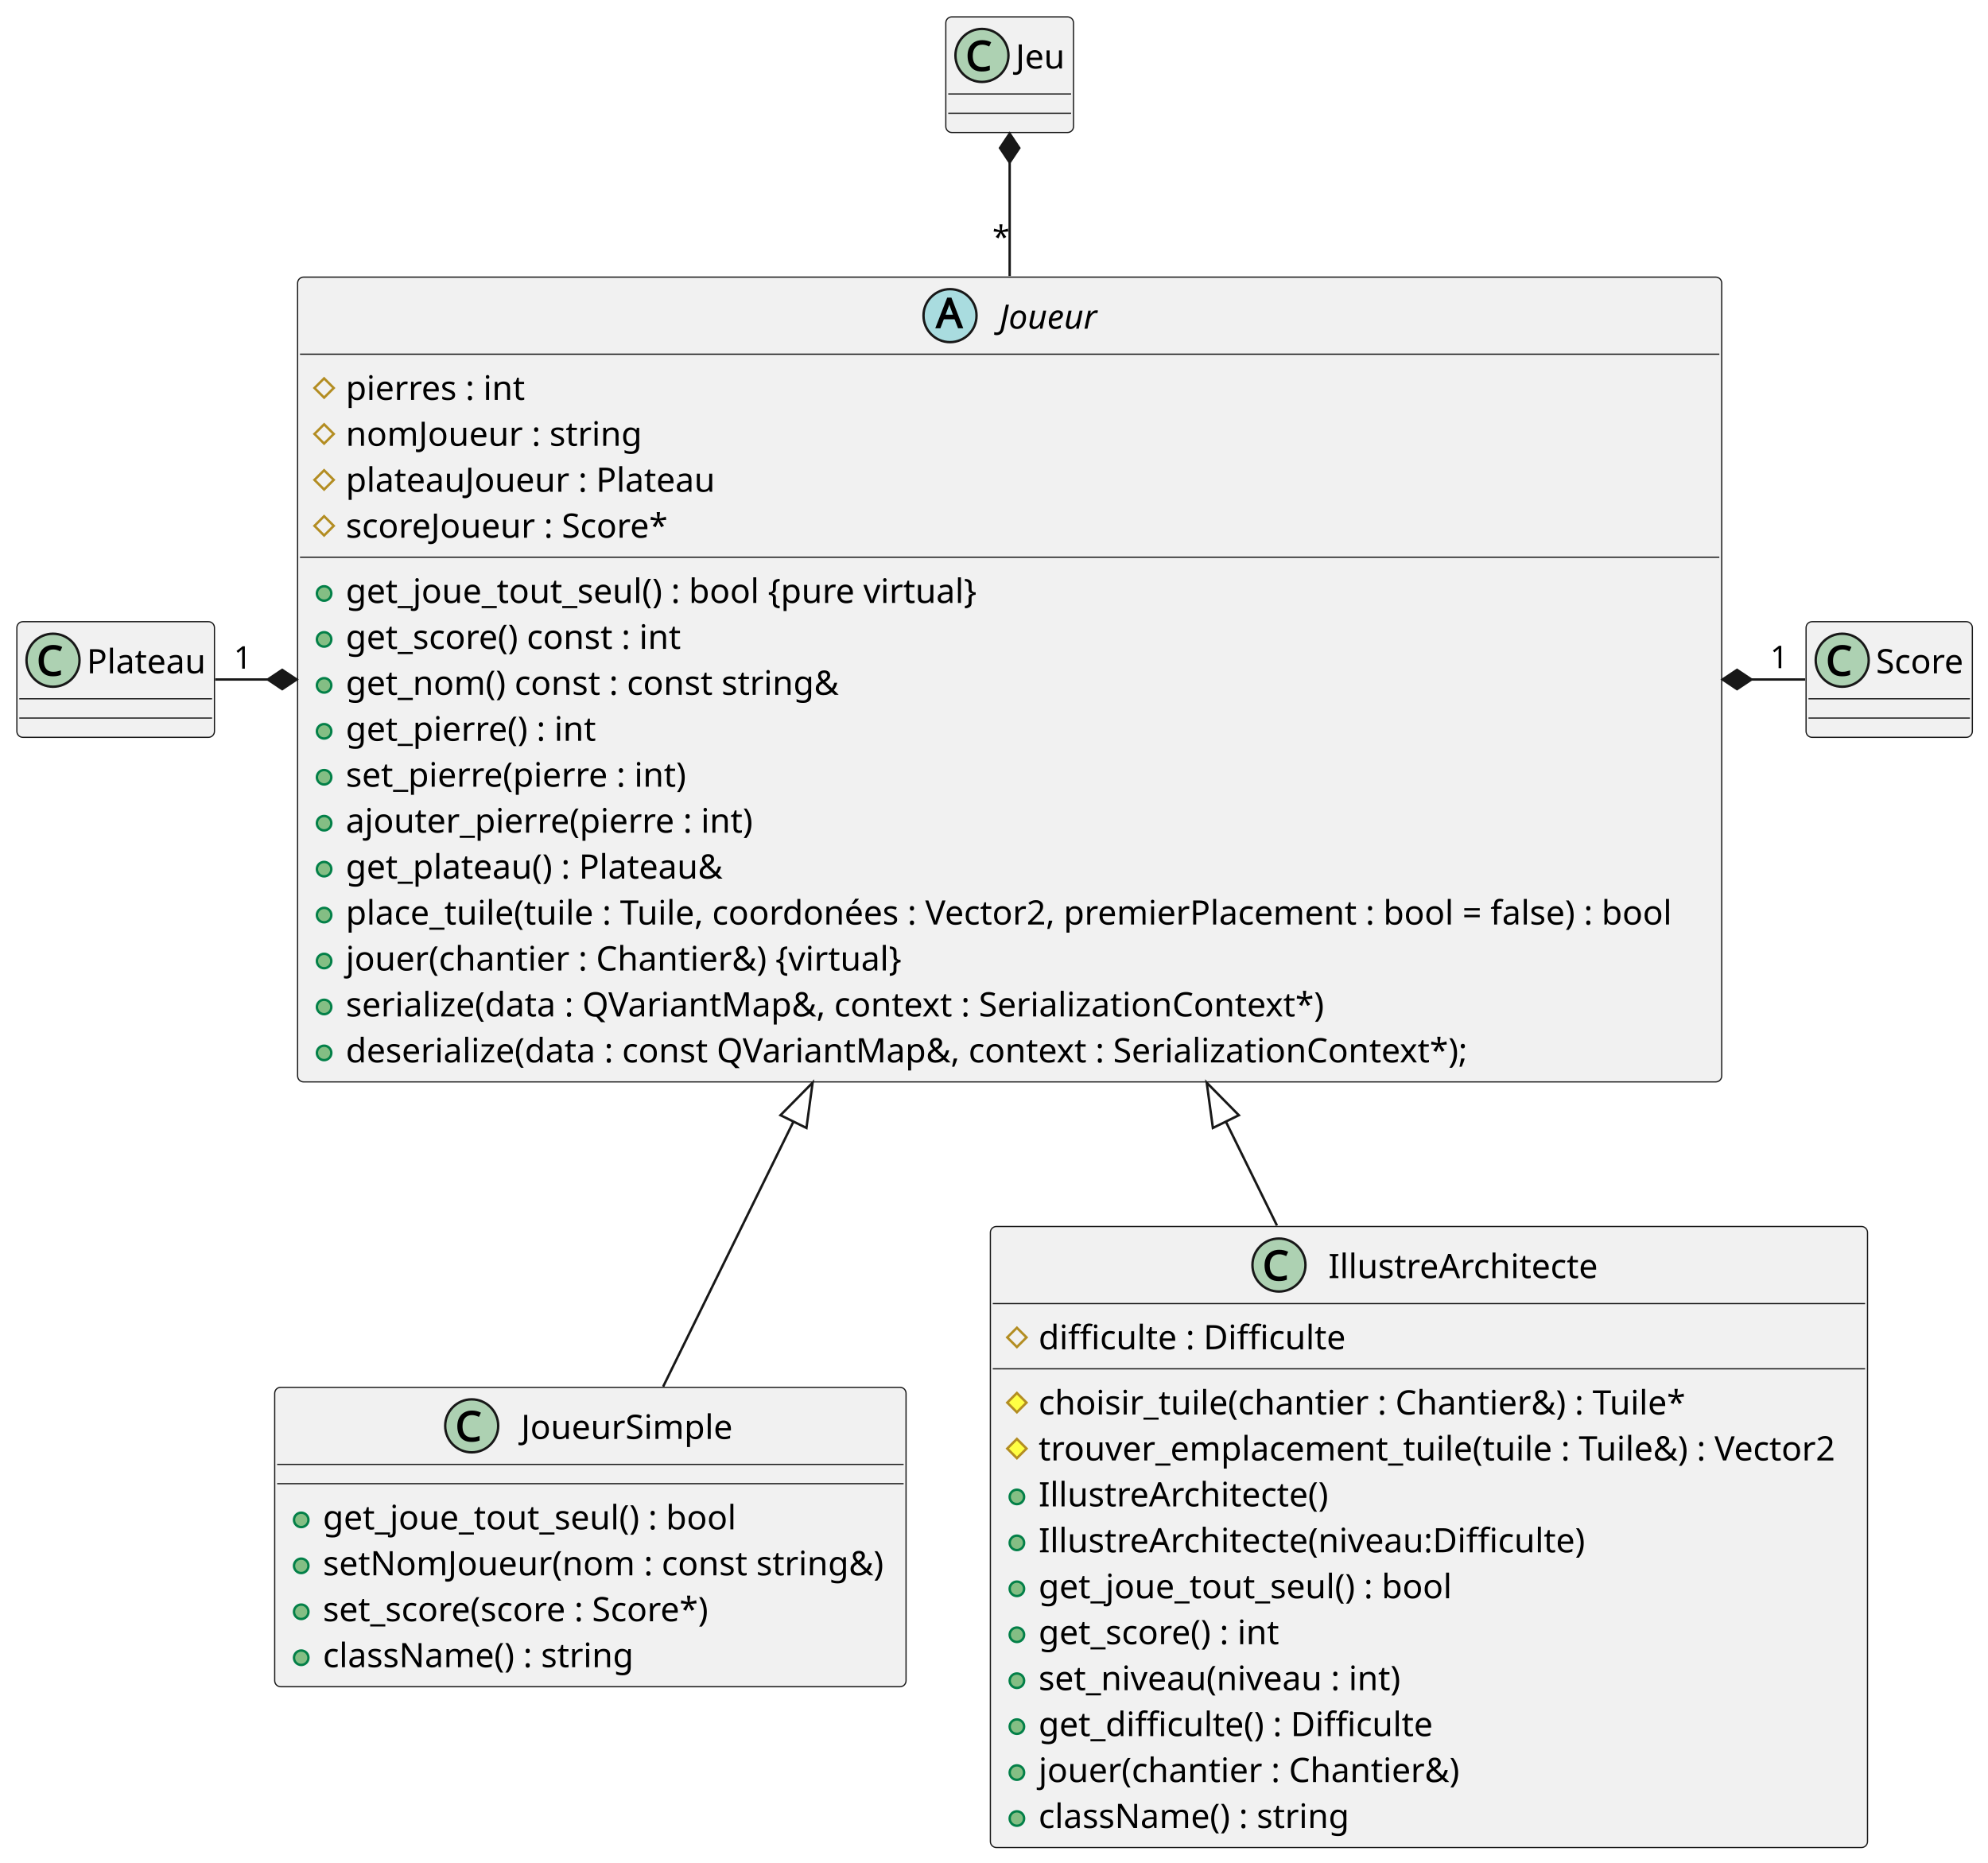
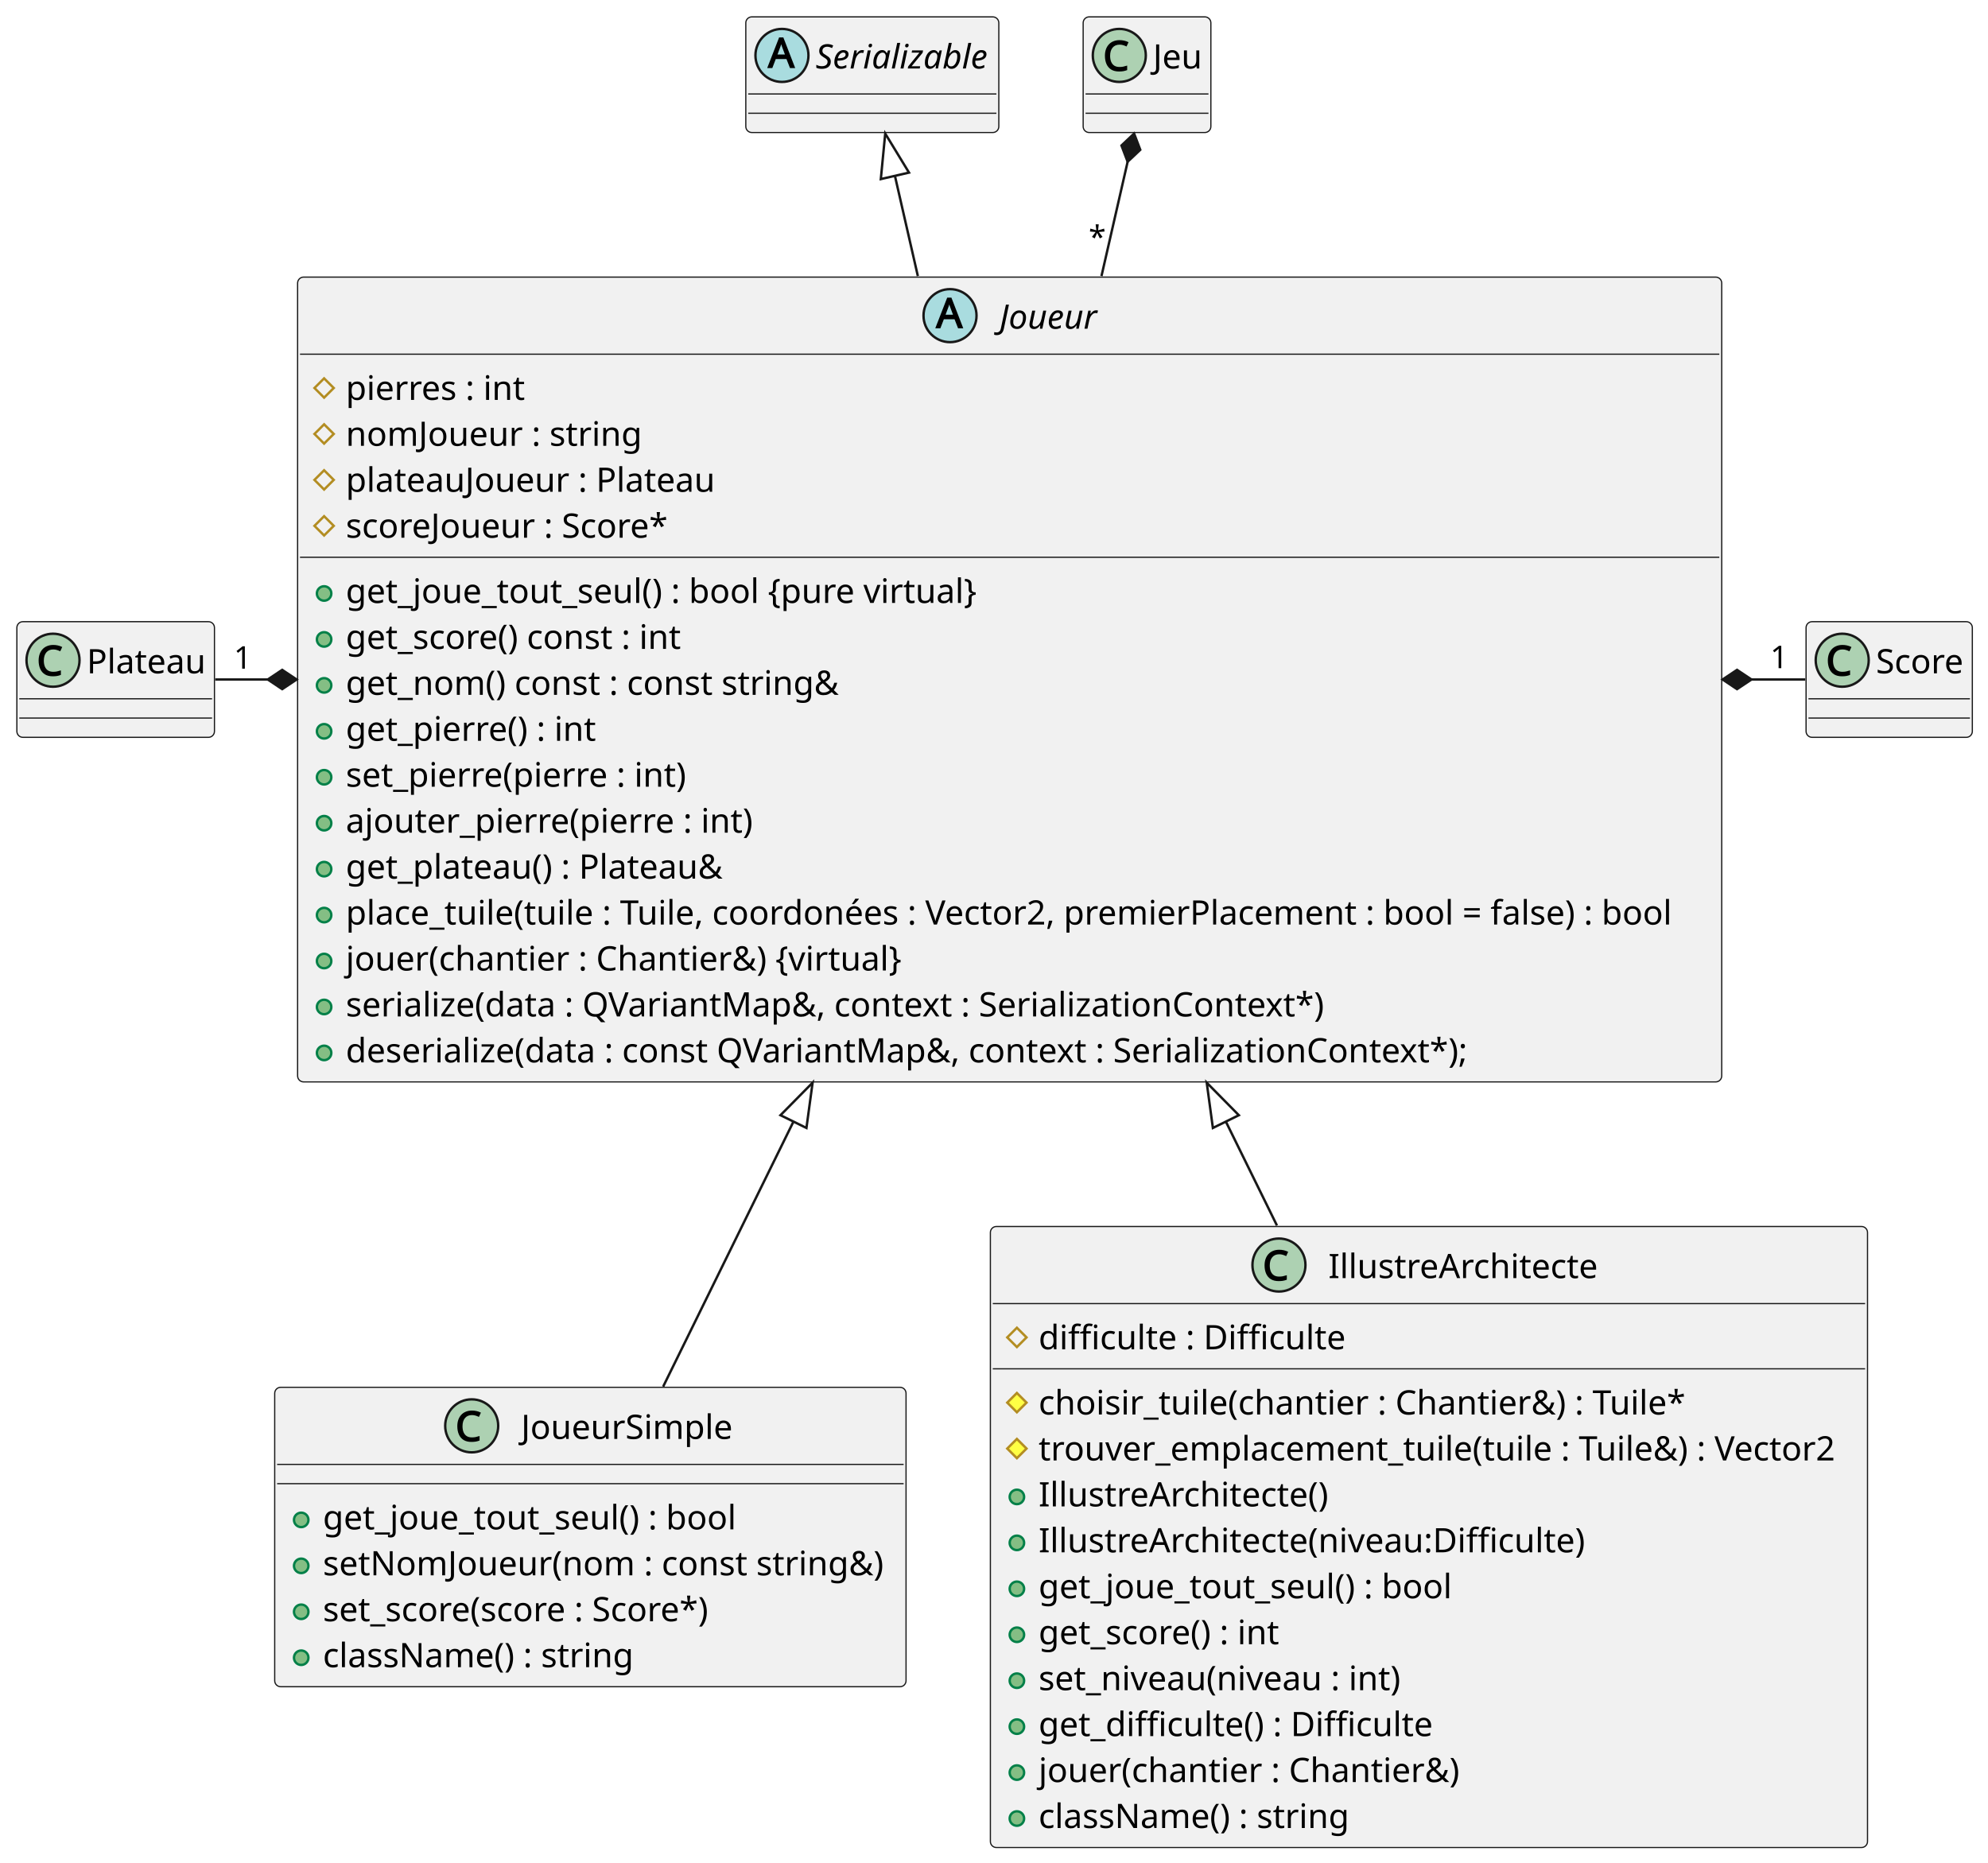
<svg xmlns="http://www.w3.org/2000/svg" contentStyleType="text/css" height="773px" preserveAspectRatio="none" style="width:825px;height:773px;background:#FFFFFF;" version="1.1" viewBox="0 0 825 773" width="825px" zoomAndPan="magnify">
  <defs />
  <g>
+     <g id="elem_Serializable">
+       <rect codeLine="2" fill="#F1F1F1" height="48" id="Serializable" rx="2.5" ry="2.5" style="stroke:#181818;stroke-width:0.5;" width="105" x="309.5" y="7" />
+       <ellipse cx="324.5" cy="23" fill="#A9DCDF" rx="11" ry="11" style="stroke:#181818;stroke-width:1.0;" />
+       <path d="M327.844,28.25 L326.375,24.5 L321.938,24.5 L320.5,28.25 L318.375,28.25 L323.328,15.531 L325.078,15.531 L330,28.25 L327.844,28.25 Z M324.5,19.297 Q324.453,19.141 324.328,18.781 Q324.203,18.422 324.094,18.047 Q323.984,17.656 324.188,17.594 Q324.344,17.781 324.25,18.141 Q324.156,18.484 324.062,18.781 Q323.969,19.062 323.891,19.297 L322.656,22.609 L325.734,22.609 L324.5,19.297 Z " fill="#000000" />
+       <text fill="#000000" font-family="sans-serif" font-size="14" font-style="italic" lengthAdjust="spacing" textLength="73" x="338.5" y="28.432">Serializable</text>
+       <line style="stroke:#181818;stroke-width:0.5;" x1="310.5" x2="413.5" y1="39" y2="39" />
+       <line style="stroke:#181818;stroke-width:0.5;" x1="310.5" x2="413.5" y1="47" y2="47" />
+     </g>
    <g id="elem_Joueur">
-       <rect codeLine="2" fill="#F1F1F1" height="334.019" id="Joueur" rx="2.5" ry="2.5" style="stroke:#181818;stroke-width:0.5;" width="591" x="123.5" y="115" />
+       <rect codeLine="3" fill="#F1F1F1" height="334.019" id="Joueur" rx="2.5" ry="2.5" style="stroke:#181818;stroke-width:0.5;" width="591" x="123.5" y="115" />
      <ellipse cx="394.25" cy="131" fill="#A9DCDF" rx="11" ry="11" style="stroke:#181818;stroke-width:1.0;" />
      <path d="M397.594,136.25 L396.125,132.5 L391.688,132.5 L390.25,136.25 L388.125,136.25 L393.078,123.531 L394.828,123.531 L399.75,136.25 L397.594,136.25 Z M394.25,127.297 Q394.203,127.141 394.078,126.781 Q393.953,126.422 393.844,126.047 Q393.734,125.656 393.938,125.594 Q394.094,125.781 394,126.141 Q393.906,126.484 393.812,126.781 Q393.719,127.062 393.641,127.297 L392.406,130.609 L395.484,130.609 L394.25,127.297 Z " fill="#000000" />
      <text fill="#000000" font-family="sans-serif" font-size="14" font-style="italic" lengthAdjust="spacing" textLength="41" x="414.75" y="136.432">Joueur</text>
      <line style="stroke:#181818;stroke-width:0.5;" x1="124.5" x2="713.5" y1="147" y2="147" />
      <polygon fill="none" points="134.5,157.034,138.5,161.034,134.5,165.034,130.5,161.034" style="stroke:#B38D22;stroke-width:1.0;" />
      <text fill="#000000" font-family="sans-serif" font-size="14" lengthAdjust="spacing" textLength="78" x="143.5" y="165.966">pierres : int</text>
      <polygon fill="none" points="134.5,176.102,138.5,180.102,134.5,184.102,130.5,180.102" style="stroke:#B38D22;stroke-width:1.0;" />
      <text fill="#000000" font-family="sans-serif" font-size="14" lengthAdjust="spacing" textLength="126" x="143.5" y="185.034">nomJoueur : string</text>
      <polygon fill="none" points="134.5,195.17,138.5,199.17,134.5,203.17,130.5,199.17" style="stroke:#B38D22;stroke-width:1.0;" />
      <text fill="#000000" font-family="sans-serif" font-size="14" lengthAdjust="spacing" textLength="157" x="143.5" y="204.102">plateauJoueur : Plateau</text>
      <polygon fill="none" points="134.5,214.238,138.5,218.238,134.5,222.238,130.5,218.238" style="stroke:#B38D22;stroke-width:1.0;" />
      <text fill="#000000" font-family="sans-serif" font-size="14" lengthAdjust="spacing" textLength="137" x="143.5" y="223.17">scoreJoueur : Score*</text>
      <line style="stroke:#181818;stroke-width:0.5;" x1="124.5" x2="713.5" y1="231.272" y2="231.272" />
      <ellipse cx="134.5" cy="246.306" fill="#84BE84" rx="3" ry="3" style="stroke:#038048;stroke-width:1.0;" />
      <text fill="#000000" font-family="sans-serif" font-size="14" lengthAdjust="spacing" textLength="266" x="143.5" y="250.238">get_joue_tout_seul() : bool {pure virtual}</text>
      <ellipse cx="134.5" cy="265.373" fill="#84BE84" rx="3" ry="3" style="stroke:#038048;stroke-width:1.0;" />
      <text fill="#000000" font-family="sans-serif" font-size="14" lengthAdjust="spacing" textLength="142" x="143.5" y="269.305">get_score() const : int</text>
      <ellipse cx="134.5" cy="284.442" fill="#84BE84" rx="3" ry="3" style="stroke:#038048;stroke-width:1.0;" />
      <text fill="#000000" font-family="sans-serif" font-size="14" lengthAdjust="spacing" textLength="208" x="143.5" y="288.373">get_nom() const : const string&amp;</text>
      <ellipse cx="134.5" cy="303.509" fill="#84BE84" rx="3" ry="3" style="stroke:#038048;stroke-width:1.0;" />
      <text fill="#000000" font-family="sans-serif" font-size="14" lengthAdjust="spacing" textLength="107" x="143.5" y="307.441">get_pierre() : int</text>
      <ellipse cx="134.5" cy="322.577" fill="#84BE84" rx="3" ry="3" style="stroke:#038048;stroke-width:1.0;" />
      <text fill="#000000" font-family="sans-serif" font-size="14" lengthAdjust="spacing" textLength="146" x="143.5" y="326.509">set_pierre(pierre : int)</text>
      <ellipse cx="134.5" cy="341.645" fill="#84BE84" rx="3" ry="3" style="stroke:#038048;stroke-width:1.0;" />
      <text fill="#000000" font-family="sans-serif" font-size="14" lengthAdjust="spacing" textLength="174" x="143.5" y="345.577">ajouter_pierre(pierre : int)</text>
      <ellipse cx="134.5" cy="360.713" fill="#84BE84" rx="3" ry="3" style="stroke:#038048;stroke-width:1.0;" />
      <text fill="#000000" font-family="sans-serif" font-size="14" lengthAdjust="spacing" textLength="159" x="143.5" y="364.645">get_plateau() : Plateau&amp;</text>
      <ellipse cx="134.5" cy="379.781" fill="#84BE84" rx="3" ry="3" style="stroke:#038048;stroke-width:1.0;" />
      <text fill="#000000" font-family="sans-serif" font-size="14" lengthAdjust="spacing" textLength="565" x="143.5" y="383.713">place_tuile(tuile : Tuile, coordonées : Vector2, premierPlacement : bool = false) : bool</text>
      <ellipse cx="134.5" cy="398.849" fill="#84BE84" rx="3" ry="3" style="stroke:#038048;stroke-width:1.0;" />
      <text fill="#000000" font-family="sans-serif" font-size="14" lengthAdjust="spacing" textLength="236" x="143.5" y="402.781">jouer(chantier : Chantier&amp;) {virtual}</text>
      <ellipse cx="134.5" cy="417.917" fill="#84BE84" rx="3" ry="3" style="stroke:#038048;stroke-width:1.0;" />
      <text fill="#000000" font-family="sans-serif" font-size="14" lengthAdjust="spacing" textLength="416" x="143.5" y="421.849">serialize(data : QVariantMap&amp;, context : SerializationContext*)</text>
      <ellipse cx="134.5" cy="436.985" fill="#84BE84" rx="3" ry="3" style="stroke:#038048;stroke-width:1.0;" />
      <text fill="#000000" font-family="sans-serif" font-size="14" lengthAdjust="spacing" textLength="477" x="143.5" y="440.917">deserialize(data : const QVariantMap&amp;, context : SerializationContext*);</text>
    </g>
    <g id="elem_JoueurSimple">
-       <rect codeLine="21" fill="#F1F1F1" height="124.272" id="JoueurSimple" rx="2.5" ry="2.5" style="stroke:#181818;stroke-width:0.5;" width="262" x="114" y="575.76" />
+       <rect codeLine="22" fill="#F1F1F1" height="124.272" id="JoueurSimple" rx="2.5" ry="2.5" style="stroke:#181818;stroke-width:0.5;" width="262" x="114" y="575.76" />
      <ellipse cx="195.75" cy="591.76" fill="#ADD1B2" rx="11" ry="11" style="stroke:#181818;stroke-width:1.0;" />
      <path d="M195.859,587.291 Q194.938,587.291 194.203,587.604 Q193.484,587.916 192.984,588.51 Q192.484,589.088 192.203,589.963 Q191.938,590.838 191.938,591.932 Q191.938,593.369 192.375,594.416 Q192.828,595.463 193.672,596.01 Q194.531,596.557 195.844,596.557 Q196.625,596.557 197.312,596.432 Q198.016,596.291 199.016,595.979 L199.016,597.854 Q198.156,598.182 197.391,598.307 Q196.641,598.432 195.625,598.432 Q193.703,598.432 192.391,597.635 Q191.094,596.822 190.438,595.354 Q189.781,593.869 189.781,591.901 Q189.781,590.479 190.172,589.307 Q190.578,588.119 191.359,587.244 Q192.141,586.369 193.281,585.901 Q194.422,585.416 195.891,585.416 Q196.844,585.416 197.734,585.619 Q198.641,585.807 199.578,586.276 L198.75,588.057 Q197.969,587.682 197.312,587.494 Q196.656,587.291 195.859,587.291 Z " fill="#000000" />
      <text fill="#000000" font-family="sans-serif" font-size="14" lengthAdjust="spacing" textLength="90" x="216.25" y="597.192">JoueurSimple</text>
      <line style="stroke:#181818;stroke-width:0.5;" x1="115" x2="375" y1="607.76" y2="607.76" />
      <line style="stroke:#181818;stroke-width:0.5;" x1="115" x2="375" y1="615.76" y2="615.76" />
      <ellipse cx="125" cy="630.794" fill="#84BE84" rx="3" ry="3" style="stroke:#038048;stroke-width:1.0;" />
      <text fill="#000000" font-family="sans-serif" font-size="14" lengthAdjust="spacing" textLength="173" x="134" y="634.726">get_joue_tout_seul() : bool</text>
      <ellipse cx="125" cy="649.862" fill="#84BE84" rx="3" ry="3" style="stroke:#038048;stroke-width:1.0;" />
      <text fill="#000000" font-family="sans-serif" font-size="14" lengthAdjust="spacing" textLength="236" x="134" y="653.794">setNomJoueur(nom : const string&amp;)</text>
      <ellipse cx="125" cy="668.93" fill="#84BE84" rx="3" ry="3" style="stroke:#038048;stroke-width:1.0;" />
      <text fill="#000000" font-family="sans-serif" font-size="14" lengthAdjust="spacing" textLength="163" x="134" y="672.862">set_score(score : Score*)</text>
      <ellipse cx="125" cy="687.998" fill="#84BE84" rx="3" ry="3" style="stroke:#038048;stroke-width:1.0;" />
      <text fill="#000000" font-family="sans-serif" font-size="14" lengthAdjust="spacing" textLength="133" x="134" y="691.93">className() : string</text>
    </g>
    <g id="elem_IllustreArchitecte">
-       <rect codeLine="28" fill="#F1F1F1" height="257.747" id="IllustreArchitecte" rx="2.5" ry="2.5" style="stroke:#181818;stroke-width:0.5;" width="364" x="411" y="509.02" />
+       <rect codeLine="29" fill="#F1F1F1" height="257.747" id="IllustreArchitecte" rx="2.5" ry="2.5" style="stroke:#181818;stroke-width:0.5;" width="364" x="411" y="509.02" />
      <ellipse cx="530.75" cy="525.02" fill="#ADD1B2" rx="11" ry="11" style="stroke:#181818;stroke-width:1.0;" />
      <path d="M530.859,520.551 Q529.938,520.551 529.203,520.864 Q528.484,521.176 527.984,521.77 Q527.484,522.348 527.203,523.223 Q526.938,524.098 526.938,525.192 Q526.938,526.629 527.375,527.676 Q527.828,528.723 528.672,529.27 Q529.531,529.817 530.844,529.817 Q531.625,529.817 532.312,529.692 Q533.016,529.551 534.016,529.239 L534.016,531.114 Q533.156,531.442 532.391,531.567 Q531.641,531.692 530.625,531.692 Q528.703,531.692 527.391,530.895 Q526.094,530.082 525.438,528.614 Q524.781,527.129 524.781,525.161 Q524.781,523.739 525.172,522.567 Q525.578,521.379 526.359,520.504 Q527.141,519.629 528.281,519.161 Q529.422,518.676 530.891,518.676 Q531.844,518.676 532.734,518.879 Q533.641,519.067 534.578,519.536 L533.75,521.317 Q532.969,520.942 532.312,520.754 Q531.656,520.551 530.859,520.551 Z " fill="#000000" />
      <text fill="#000000" font-family="sans-serif" font-size="14" lengthAdjust="spacing" textLength="116" x="551.25" y="530.452">IllustreArchitecte</text>
      <line style="stroke:#181818;stroke-width:0.5;" x1="412" x2="774" y1="541.02" y2="541.02" />
      <polygon fill="none" points="422,551.054,426,555.054,422,559.054,418,555.054" style="stroke:#B38D22;stroke-width:1.0;" />
      <text fill="#000000" font-family="sans-serif" font-size="14" lengthAdjust="spacing" textLength="133" x="431" y="559.986">difficulte : Difficulte</text>
      <line style="stroke:#181818;stroke-width:0.5;" x1="412" x2="774" y1="568.088" y2="568.088" />
      <polygon fill="#FFFF44" points="422,578.122,426,582.122,422,586.122,418,582.122" style="stroke:#B38D22;stroke-width:1.0;" />
      <text fill="#000000" font-family="sans-serif" font-size="14" lengthAdjust="spacing" textLength="278" x="431" y="587.054">choisir_tuile(chantier : Chantier&amp;) : Tuile*</text>
      <polygon fill="#FFFF44" points="422,597.19,426,601.19,422,605.19,418,601.19" style="stroke:#B38D22;stroke-width:1.0;" />
      <text fill="#000000" font-family="sans-serif" font-size="14" lengthAdjust="spacing" textLength="338" x="431" y="606.122">trouver_emplacement_tuile(tuile : Tuile&amp;) : Vector2</text>
      <ellipse cx="422" cy="621.258" fill="#84BE84" rx="3" ry="3" style="stroke:#038048;stroke-width:1.0;" />
      <text fill="#000000" font-family="sans-serif" font-size="14" lengthAdjust="spacing" textLength="124" x="431" y="625.19">IllustreArchitecte()</text>
      <ellipse cx="422" cy="640.326" fill="#84BE84" rx="3" ry="3" style="stroke:#038048;stroke-width:1.0;" />
      <text fill="#000000" font-family="sans-serif" font-size="14" lengthAdjust="spacing" textLength="234" x="431" y="644.258">IllustreArchitecte(niveau:Difficulte)</text>
      <ellipse cx="422" cy="659.394" fill="#84BE84" rx="3" ry="3" style="stroke:#038048;stroke-width:1.0;" />
      <text fill="#000000" font-family="sans-serif" font-size="14" lengthAdjust="spacing" textLength="173" x="431" y="663.326">get_joue_tout_seul() : bool</text>
      <ellipse cx="422" cy="678.462" fill="#84BE84" rx="3" ry="3" style="stroke:#038048;stroke-width:1.0;" />
      <text fill="#000000" font-family="sans-serif" font-size="14" lengthAdjust="spacing" textLength="102" x="431" y="682.393">get_score() : int</text>
      <ellipse cx="422" cy="697.529" fill="#84BE84" rx="3" ry="3" style="stroke:#038048;stroke-width:1.0;" />
      <text fill="#000000" font-family="sans-serif" font-size="14" lengthAdjust="spacing" textLength="154" x="431" y="701.461">set_niveau(niveau : int)</text>
      <ellipse cx="422" cy="716.597" fill="#84BE84" rx="3" ry="3" style="stroke:#038048;stroke-width:1.0;" />
      <text fill="#000000" font-family="sans-serif" font-size="14" lengthAdjust="spacing" textLength="169" x="431" y="720.529">get_difficulte() : Difficulte</text>
      <ellipse cx="422" cy="735.665" fill="#84BE84" rx="3" ry="3" style="stroke:#038048;stroke-width:1.0;" />
      <text fill="#000000" font-family="sans-serif" font-size="14" lengthAdjust="spacing" textLength="179" x="431" y="739.597">jouer(chantier : Chantier&amp;)</text>
      <ellipse cx="422" cy="754.733" fill="#84BE84" rx="3" ry="3" style="stroke:#038048;stroke-width:1.0;" />
      <text fill="#000000" font-family="sans-serif" font-size="14" lengthAdjust="spacing" textLength="133" x="431" y="758.665">className() : string</text>
    </g>
    <g id="elem_Plateau">
      <rect fill="#F1F1F1" height="48" id="Plateau" rx="2.5" ry="2.5" style="stroke:#181818;stroke-width:0.5;" width="82" x="7" y="258.01" />
      <ellipse cx="22" cy="274.01" fill="#ADD1B2" rx="11" ry="11" style="stroke:#181818;stroke-width:1.0;" />
      <path d="M22.109,269.541 Q21.188,269.541 20.453,269.854 Q19.734,270.166 19.234,270.76 Q18.734,271.338 18.453,272.213 Q18.188,273.088 18.188,274.182 Q18.188,275.619 18.625,276.666 Q19.078,277.713 19.922,278.26 Q20.781,278.807 22.094,278.807 Q22.875,278.807 23.562,278.682 Q24.266,278.541 25.266,278.229 L25.266,280.104 Q24.406,280.432 23.641,280.557 Q22.891,280.682 21.875,280.682 Q19.953,280.682 18.641,279.885 Q17.344,279.072 16.688,277.604 Q16.031,276.119 16.031,274.151 Q16.031,272.729 16.422,271.557 Q16.828,270.369 17.609,269.494 Q18.391,268.619 19.531,268.151 Q20.672,267.666 22.141,267.666 Q23.094,267.666 23.984,267.869 Q24.891,268.057 25.828,268.526 L25,270.307 Q24.219,269.932 23.562,269.744 Q22.906,269.541 22.109,269.541 Z " fill="#000000" />
      <text fill="#000000" font-family="sans-serif" font-size="14" lengthAdjust="spacing" textLength="50" x="36" y="279.442">Plateau</text>
      <line style="stroke:#181818;stroke-width:0.5;" x1="8" x2="88" y1="290.01" y2="290.01" />
      <line style="stroke:#181818;stroke-width:0.5;" x1="8" x2="88" y1="298.01" y2="298.01" />
    </g>
    <g id="elem_Score">
      <rect fill="#F1F1F1" height="48" id="Score" rx="2.5" ry="2.5" style="stroke:#181818;stroke-width:0.5;" width="69" x="749.5" y="258.01" />
      <ellipse cx="764.5" cy="274.01" fill="#ADD1B2" rx="11" ry="11" style="stroke:#181818;stroke-width:1.0;" />
      <path d="M764.609,269.541 Q763.688,269.541 762.953,269.854 Q762.234,270.166 761.734,270.76 Q761.234,271.338 760.953,272.213 Q760.688,273.088 760.688,274.182 Q760.688,275.619 761.125,276.666 Q761.578,277.713 762.422,278.26 Q763.281,278.807 764.594,278.807 Q765.375,278.807 766.062,278.682 Q766.766,278.541 767.766,278.229 L767.766,280.104 Q766.906,280.432 766.141,280.557 Q765.391,280.682 764.375,280.682 Q762.453,280.682 761.141,279.885 Q759.844,279.072 759.188,277.604 Q758.531,276.119 758.531,274.151 Q758.531,272.729 758.922,271.557 Q759.328,270.369 760.109,269.494 Q760.891,268.619 762.031,268.151 Q763.172,267.666 764.641,267.666 Q765.594,267.666 766.484,267.869 Q767.391,268.057 768.328,268.526 L767.5,270.307 Q766.719,269.932 766.062,269.744 Q765.406,269.541 764.609,269.541 Z " fill="#000000" />
      <text fill="#000000" font-family="sans-serif" font-size="14" lengthAdjust="spacing" textLength="37" x="778.5" y="279.442">Score</text>
      <line style="stroke:#181818;stroke-width:0.5;" x1="750.5" x2="817.5" y1="290.01" y2="290.01" />
      <line style="stroke:#181818;stroke-width:0.5;" x1="750.5" x2="817.5" y1="298.01" y2="298.01" />
    </g>
    <g id="elem_Jeu">
-       <rect fill="#F1F1F1" height="48" id="Jeu" rx="2.5" ry="2.5" style="stroke:#181818;stroke-width:0.5;" width="53" x="392.5" y="7" />
-       <ellipse cx="407.5" cy="23" fill="#ADD1B2" rx="11" ry="11" style="stroke:#181818;stroke-width:1.0;" />
-       <path d="M407.609,18.531 Q406.688,18.531 405.953,18.844 Q405.234,19.156 404.734,19.75 Q404.234,20.328 403.953,21.203 Q403.688,22.078 403.688,23.172 Q403.688,24.609 404.125,25.656 Q404.578,26.703 405.422,27.25 Q406.281,27.797 407.594,27.797 Q408.375,27.797 409.062,27.672 Q409.766,27.531 410.766,27.219 L410.766,29.094 Q409.906,29.422 409.141,29.547 Q408.391,29.672 407.375,29.672 Q405.453,29.672 404.141,28.875 Q402.844,28.062 402.188,26.594 Q401.531,25.109 401.531,23.141 Q401.531,21.719 401.922,20.547 Q402.328,19.359 403.109,18.484 Q403.891,17.609 405.031,17.141 Q406.172,16.656 407.641,16.656 Q408.594,16.656 409.484,16.859 Q410.391,17.047 411.328,17.516 L410.5,19.297 Q409.719,18.922 409.062,18.734 Q408.406,18.531 407.609,18.531 Z " fill="#000000" />
-       <text fill="#000000" font-family="sans-serif" font-size="14" lengthAdjust="spacing" textLength="21" x="421.5" y="28.432">Jeu</text>
-       <line style="stroke:#181818;stroke-width:0.5;" x1="393.5" x2="444.5" y1="39" y2="39" />
-       <line style="stroke:#181818;stroke-width:0.5;" x1="393.5" x2="444.5" y1="47" y2="47" />
+       <rect fill="#F1F1F1" height="48" id="Jeu" rx="2.5" ry="2.5" style="stroke:#181818;stroke-width:0.5;" width="53" x="449.5" y="7" />
+       <ellipse cx="464.5" cy="23" fill="#ADD1B2" rx="11" ry="11" style="stroke:#181818;stroke-width:1.0;" />
+       <path d="M464.609,18.531 Q463.688,18.531 462.953,18.844 Q462.234,19.156 461.734,19.75 Q461.234,20.328 460.953,21.203 Q460.688,22.078 460.688,23.172 Q460.688,24.609 461.125,25.656 Q461.578,26.703 462.422,27.25 Q463.281,27.797 464.594,27.797 Q465.375,27.797 466.062,27.672 Q466.766,27.531 467.766,27.219 L467.766,29.094 Q466.906,29.422 466.141,29.547 Q465.391,29.672 464.375,29.672 Q462.453,29.672 461.141,28.875 Q459.844,28.062 459.188,26.594 Q458.531,25.109 458.531,23.141 Q458.531,21.719 458.922,20.547 Q459.328,19.359 460.109,18.484 Q460.891,17.609 462.031,17.141 Q463.172,16.656 464.641,16.656 Q465.594,16.656 466.484,16.859 Q467.391,17.047 468.328,17.516 L467.5,19.297 Q466.719,18.922 466.062,18.734 Q465.406,18.531 464.609,18.531 Z " fill="#000000" />
+       <text fill="#000000" font-family="sans-serif" font-size="14" lengthAdjust="spacing" textLength="21" x="478.5" y="28.432">Jeu</text>
+       <line style="stroke:#181818;stroke-width:0.5;" x1="450.5" x2="501.5" y1="39" y2="39" />
+       <line style="stroke:#181818;stroke-width:0.5;" x1="450.5" x2="501.5" y1="47" y2="47" />
+     </g>
+     <g id="link_Serializable_Joueur">
+       <path d="M371.381,72.975 C374.821,87.985 375.6,91.42 380.9,114.58 " fill="none" id="Serializable-backto-Joueur" style="stroke:#181818;stroke-width:1.0;" />
+       <polygon fill="none" points="367.36,55.43,365.533,74.316,377.229,71.635,367.36,55.43" style="stroke:#181818;stroke-width:1.0;" />
    </g>
    <g id="link_Joueur_JoueurSimple">
      <path d="M329.279,465.484 C307.139,510.524 292.48,540.33 275.2,575.48 " fill="none" id="Joueur-backto-JoueurSimple" style="stroke:#181818;stroke-width:1.0;" />
      <polygon fill="none" points="337.22,449.33,323.895,462.837,334.664,468.131,337.22,449.33" style="stroke:#181818;stroke-width:1.0;" />
    </g>
    <g id="link_Joueur_IllustreArchitecte">
      <path d="M508.719,465.485 C518.509,485.404 520.45,489.35 529.92,508.61 " fill="none" id="Joueur-backto-IllustreArchitecte" style="stroke:#181818;stroke-width:1.0;" />
      <polygon fill="none" points="500.78,449.33,503.334,468.131,514.104,462.838,500.78,449.33" style="stroke:#181818;stroke-width:1.0;" />
    </g>
    <g id="link_Plateau_Joueur">
-       <path codeLine="43" d="M89.3,282.01 C100.57,282.01 99.84,282.01 111.11,282.01 " fill="none" id="Plateau-to-Joueur" style="stroke:#181818;stroke-width:1.0;" />
+       <path codeLine="44" d="M89.3,282.01 C100.57,282.01 99.84,282.01 111.11,282.01 " fill="none" id="Plateau-to-Joueur" style="stroke:#181818;stroke-width:1.0;" />
      <polygon fill="#181818" points="123.11,282.01,117.11,278.01,111.11,282.01,117.11,286.01,123.11,282.01" style="stroke:#181818;stroke-width:1.0;" />
      <text fill="#000000" font-family="sans-serif" font-size="13" lengthAdjust="spacing" textLength="7" x="97" y="277.507">1</text>
    </g>
    <g id="link_Joueur_Score">
-       <path codeLine="44" d="M726.85,282.01 C738.28,282.01 737.72,282.01 749.15,282.01 " fill="none" id="Joueur-backto-Score" style="stroke:#181818;stroke-width:1.0;" />
+       <path codeLine="45" d="M726.85,282.01 C738.28,282.01 737.72,282.01 749.15,282.01 " fill="none" id="Joueur-backto-Score" style="stroke:#181818;stroke-width:1.0;" />
      <polygon fill="#181818" points="714.85,282.01,720.85,286.01,726.85,282.01,720.85,278.01,714.85,282.01" style="stroke:#181818;stroke-width:1.0;" />
      <text fill="#000000" font-family="sans-serif" font-size="13" lengthAdjust="spacing" textLength="7" x="734.6" y="277.303">1</text>
    </g>
    <g id="link_Jeu_Joueur">
-       <path codeLine="45" d="M419,67.43 C419,82.44 419,91.42 419,114.58 " fill="none" id="Jeu-backto-Joueur" style="stroke:#181818;stroke-width:1.0;" />
-       <polygon fill="#181818" points="419,55.43,415,61.43,419,67.43,423,61.43,419,55.43" style="stroke:#181818;stroke-width:1.0;" />
-       <text fill="#000000" font-family="sans-serif" font-size="13" lengthAdjust="spacing" textLength="7" x="411.83" y="102.972">*</text>
+       <path codeLine="46" d="M467.959,67.127 C464.519,82.137 462.4,91.42 457.1,114.58 " fill="none" id="Jeu-backto-Joueur" style="stroke:#181818;stroke-width:1.0;" />
+       <polygon fill="#181818" points="470.64,55.43,465.401,60.385,467.959,67.127,473.199,62.172,470.64,55.43" style="stroke:#181818;stroke-width:1.0;" />
+       <text fill="#000000" font-family="sans-serif" font-size="13" lengthAdjust="spacing" textLength="7" x="451.776" y="102.972">*</text>
    </g>
  </g>
</svg>
